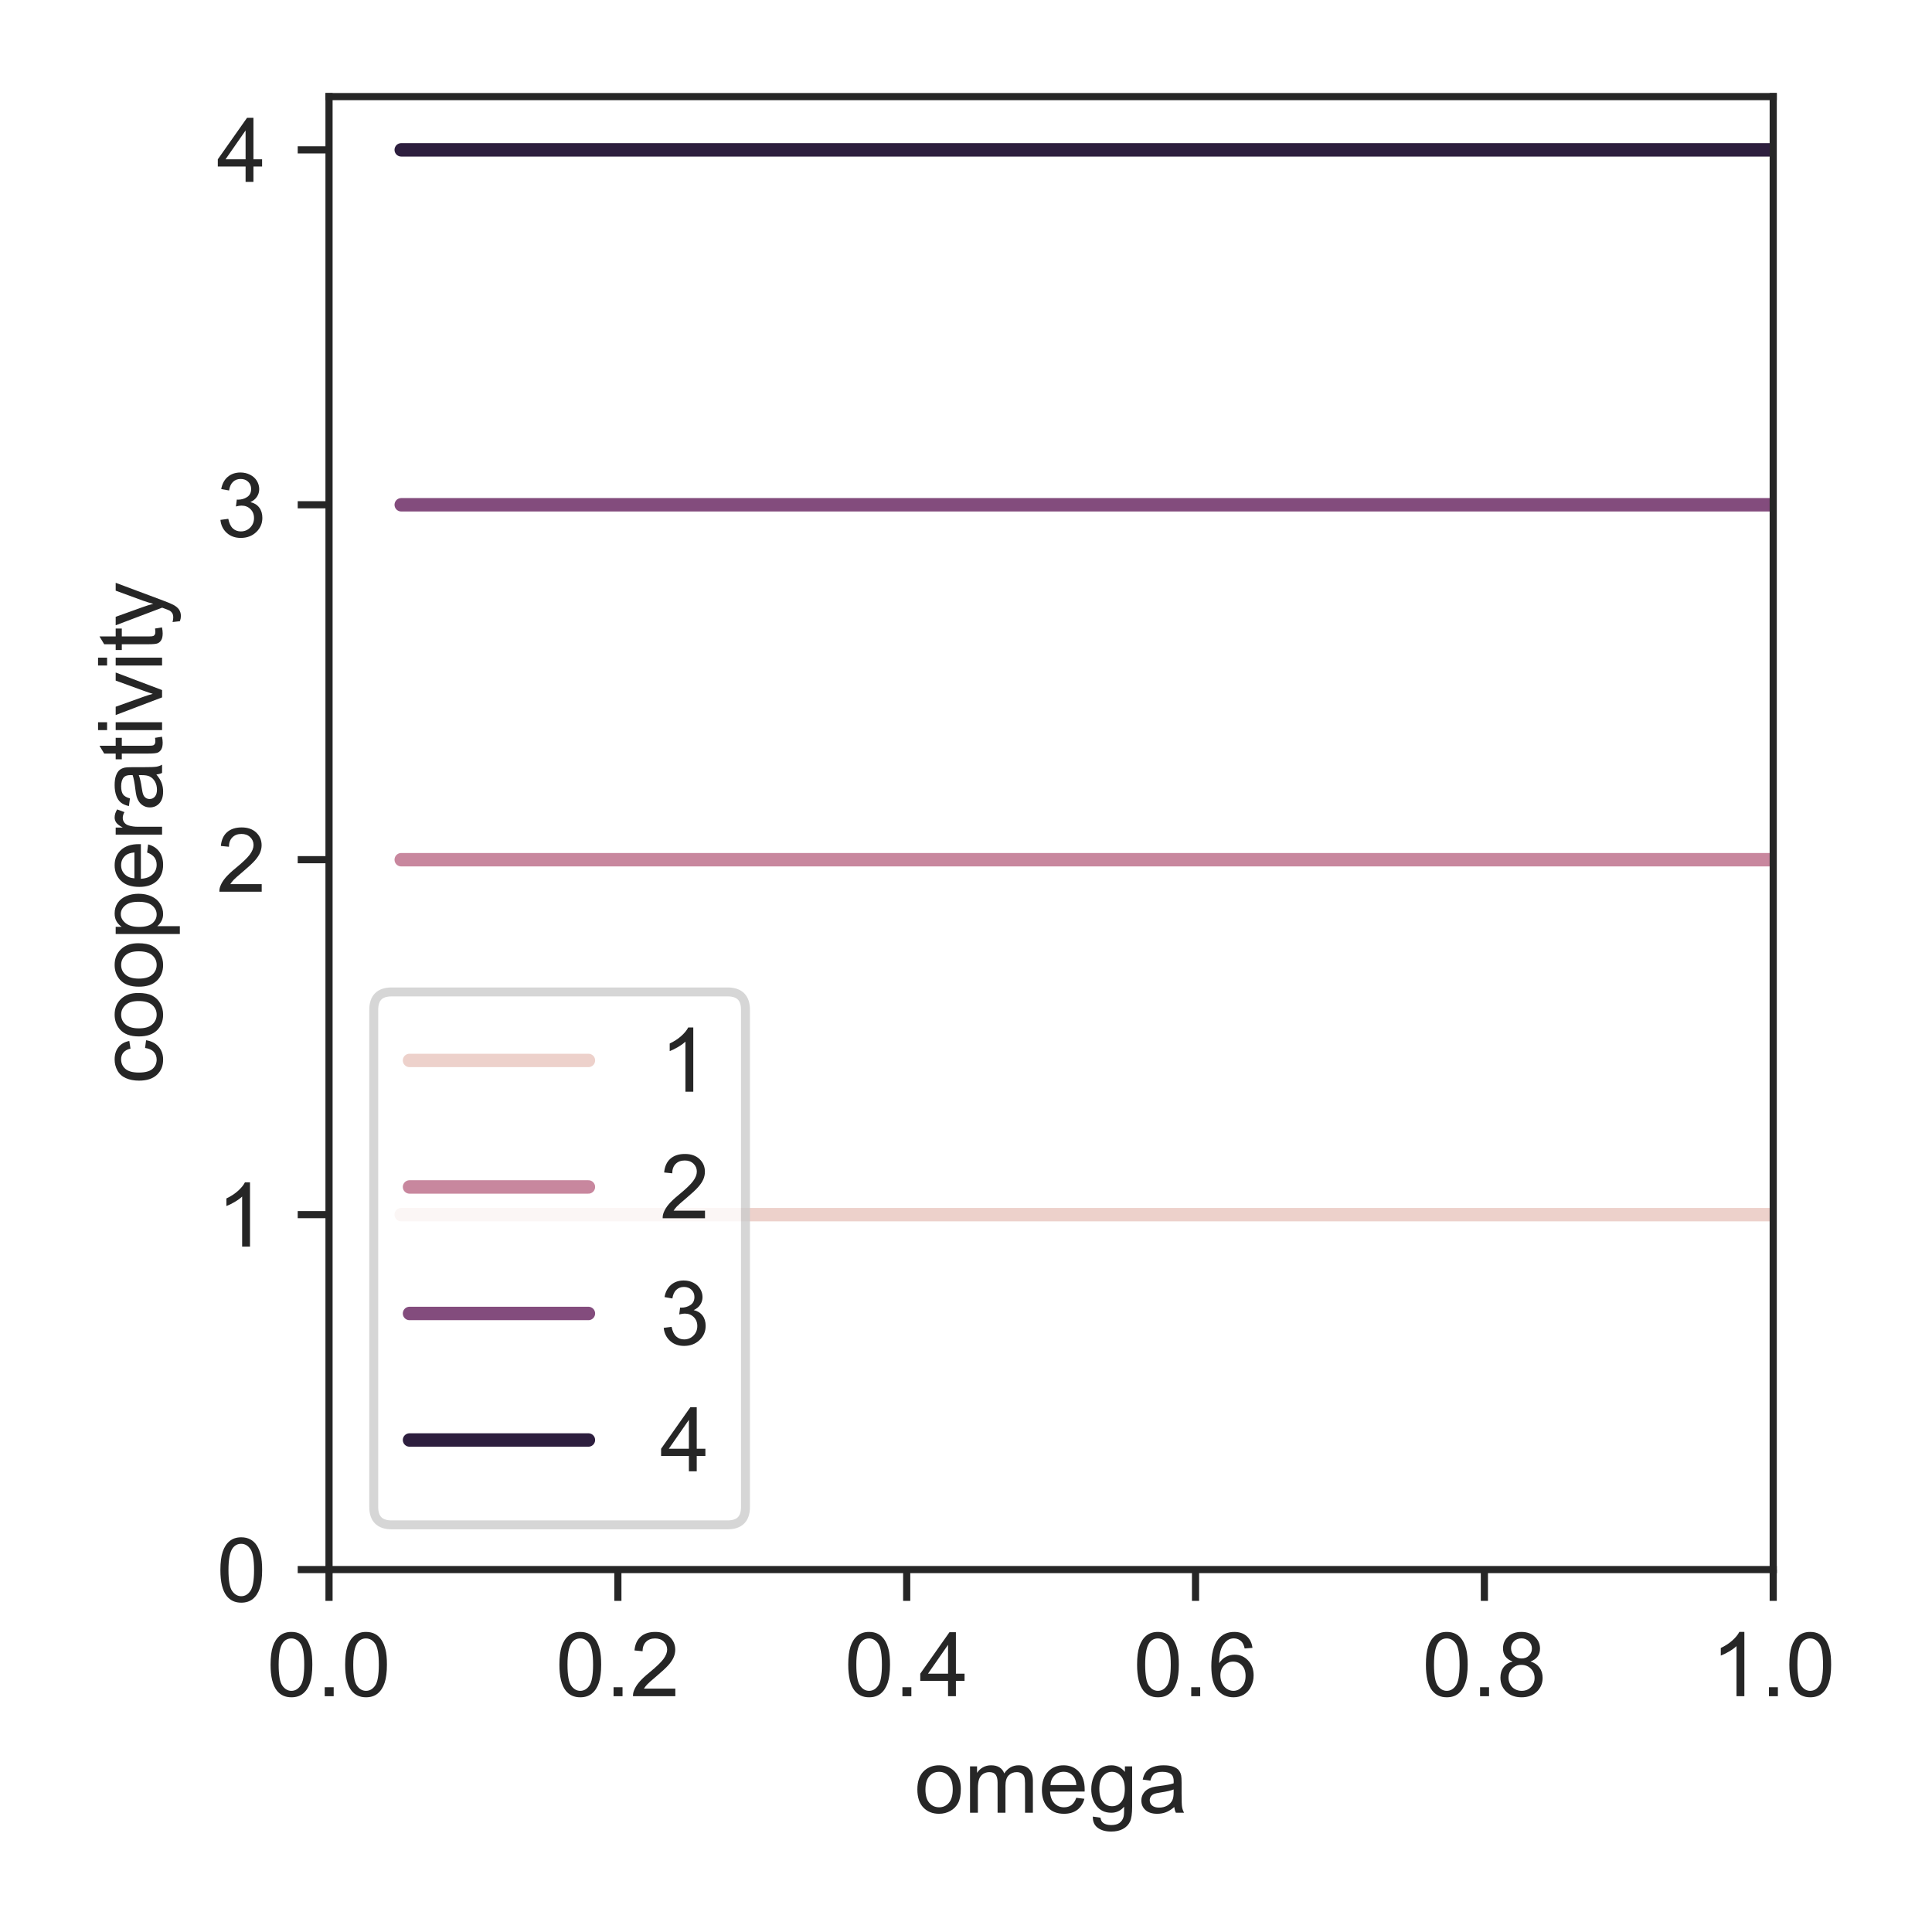
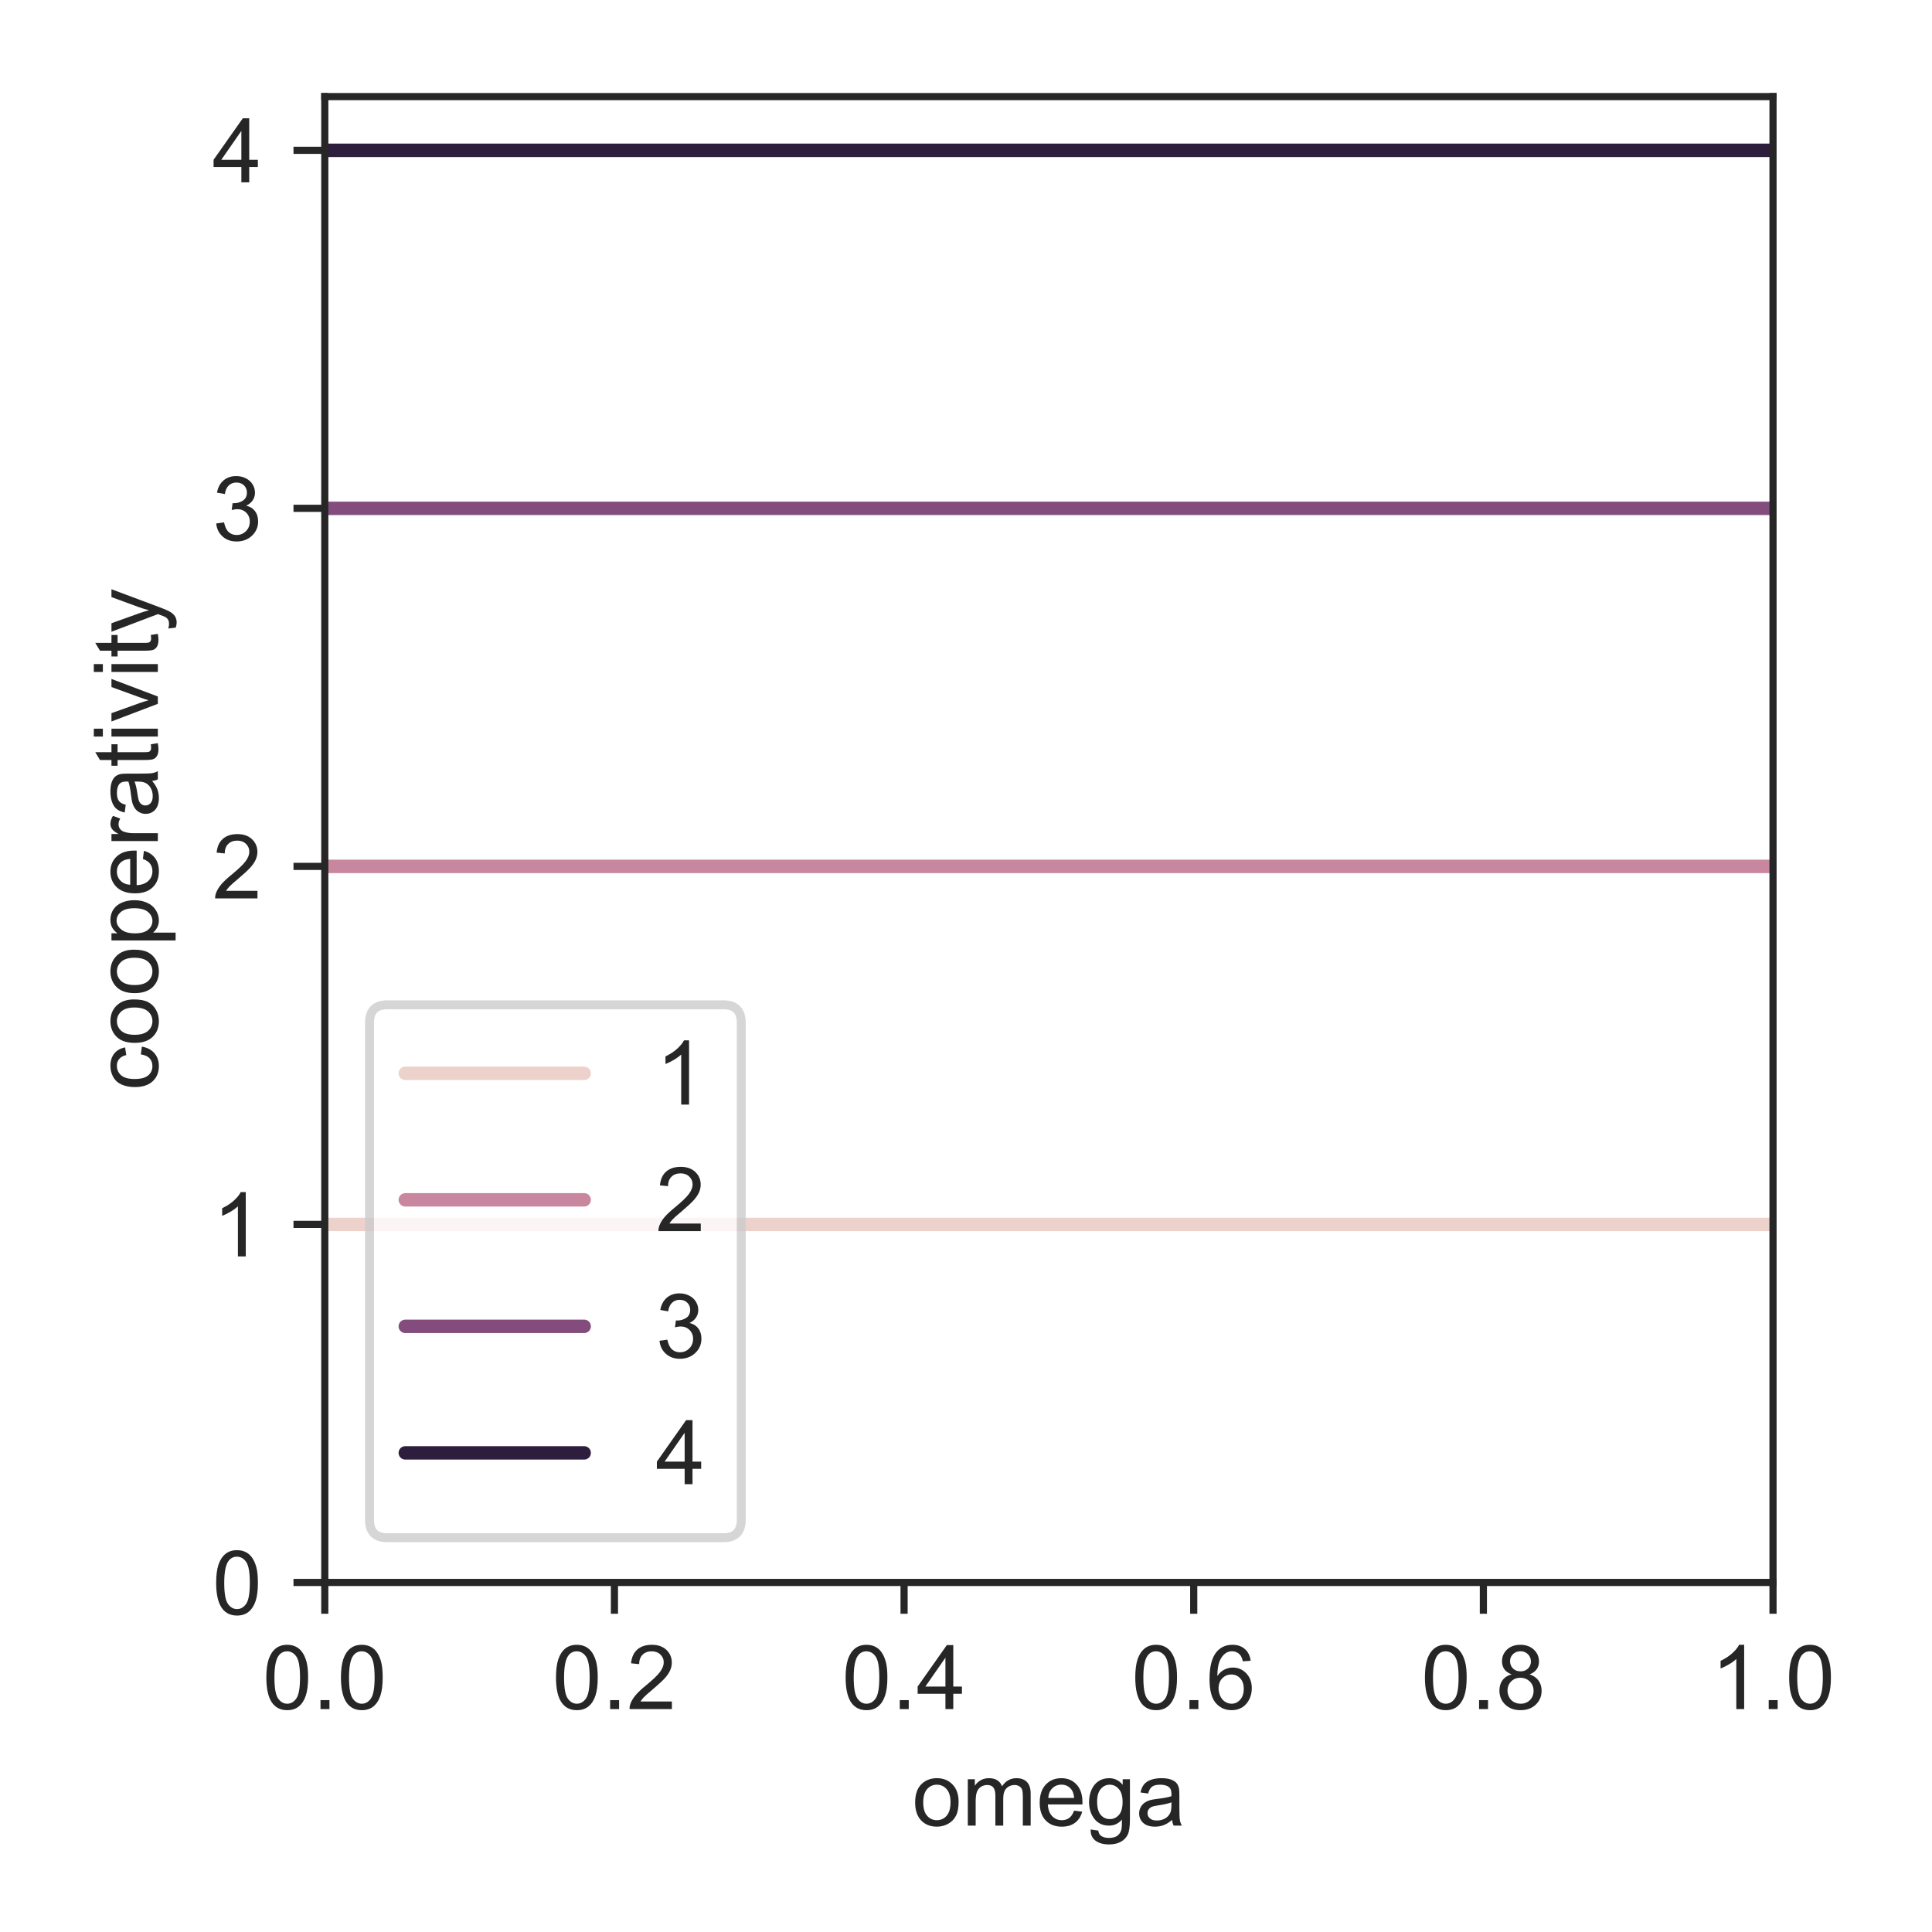
- <svg xmlns="http://www.w3.org/2000/svg" xmlns:xlink="http://www.w3.org/1999/xlink" width="216pt" height="216pt" viewBox="0 0 216 216" version="1.1">
+ <svg xmlns="http://www.w3.org/2000/svg" xmlns:xlink="http://www.w3.org/1999/xlink" height="216pt" version="1.1" viewBox="0 0 216 216" width="216pt">
  <defs>
-     <style type="text/css">*{stroke-linejoin: round; stroke-linecap: butt}</style>
+     <style type="text/css">*{stroke-linecap:butt;stroke-linejoin:round;}</style>
  </defs>
  <g id="figure_1">
    <g id="patch_1">
-       <path d="M 0 216  L 216 216  L 216 0  L 0 0  z " style="fill: #ffffff" />
+       <path d="M 0 216  L 216 216  L 216 0  L 0 0  z " style="fill:#ffffff;" />
    </g>
    <g id="axes_1">
      <g id="patch_2">
-         <path d="M 36.785 175.48  L 198.248 175.48  L 198.248 10.8  L 36.785 10.8  z " style="fill: #ffffff" />
+         <path d="M 36.312 176.92  L 198.225 176.92  L 198.225 10.8  L 36.312 10.8  z " style="fill:#ffffff;" />
      </g>
      <g id="matplotlib.axis_1">
        <g id="xtick_1">
          <g id="line2d_1">
            <defs>
-               <path id="me891e7ca10" d="M 0 0  L 0 3.5  " style="stroke: #262626; stroke-width: 0.8" />
+               <path d="M 0 0  L 0 3.5  " id="m893a3e6241" style="stroke:#262626;stroke-width:0.8;" />
            </defs>
            <g>
-               <use xlink:href="#me891e7ca10" x="36.785" y="175.48" style="fill: #262626; stroke: #262626; stroke-width: 0.8" />
+               <use style="fill:#262626;stroke:#262626;stroke-width:0.8;" x="36.312" xlink:href="#m893a3e6241" y="176.92" />
            </g>
          </g>
          <g id="text_1">
-             <g style="fill: #262626" transform="translate(29.835 189.6378)scale(0.1 -0.1)">
-               <defs>
-                 <path id="ArialMT-30" d="M 266 2259  Q 266 3072 433 3567  Q 600 4063 929 4331  Q 1259 4600 1759 4600  Q 2128 4600 2406 4451  Q 2684 4303 2865 4023  Q 3047 3744 3150 3342  Q 3253 2941 3253 2259  Q 3253 1453 3087 958  Q 2922 463 2592 192  Q 2263 -78 1759 -78  Q 1097 -78 719 397  Q 266 969 266 2259  z M 844 2259  Q 844 1131 1108 757  Q 1372 384 1759 384  Q 2147 384 2411 759  Q 2675 1134 2675 2259  Q 2675 3391 2411 3762  Q 2147 4134 1753 4134  Q 1366 4134 1134 3806  Q 844 3388 844 2259  z " transform="scale(0.015625)" />
-                 <path id="ArialMT-2e" d="M 581 0  L 581 641  L 1222 641  L 1222 0  L 581 0  z " transform="scale(0.015625)" />
-               </defs>
-               <use xlink:href="#ArialMT-30" />
-               <use xlink:href="#ArialMT-2e" x="55.615" />
-               <use xlink:href="#ArialMT-30" x="83.398" />
+             <g style="fill:#262626;" transform="translate(29.3625 191.0778)scale(0.1 -0.1)">
+               <defs>
+                 <path d="M 266 2259  Q 266 3072 433 3567  Q 600 4063 929 4331  Q 1259 4600 1759 4600  Q 2128 4600 2406 4451  Q 2684 4303 2865 4023  Q 3047 3744 3150 3342  Q 3253 2941 3253 2259  Q 3253 1453 3087 958  Q 2922 463 2592 192  Q 2263 -78 1759 -78  Q 1097 -78 719 397  Q 266 969 266 2259  z M 844 2259  Q 844 1131 1108 757  Q 1372 384 1759 384  Q 2147 384 2411 759  Q 2675 1134 2675 2259  Q 2675 3391 2411 3762  Q 2147 4134 1753 4134  Q 1366 4134 1134 3806  Q 844 3388 844 2259  z " id="ArialMT-30" transform="scale(0.015625)" />
+                 <path d="M 581 0  L 581 641  L 1222 641  L 1222 0  L 581 0  z " id="ArialMT-2e" transform="scale(0.015625)" />
+               </defs>
+               <use xlink:href="#ArialMT-30" />
+               <use x="55.615" xlink:href="#ArialMT-2e" />
+               <use x="83.398" xlink:href="#ArialMT-30" />
            </g>
          </g>
        </g>
        <g id="xtick_2">
          <g id="line2d_2">
            <g>
-               <use xlink:href="#me891e7ca10" x="69.078" y="175.48" style="fill: #262626; stroke: #262626; stroke-width: 0.8" />
+               <use style="fill:#262626;stroke:#262626;stroke-width:0.8;" x="68.695" xlink:href="#m893a3e6241" y="176.92" />
            </g>
          </g>
          <g id="text_2">
-             <g style="fill: #262626" transform="translate(62.1275 189.6378)scale(0.1 -0.1)">
-               <defs>
-                 <path id="ArialMT-32" d="M 3222 541  L 3222 0  L 194 0  Q 188 203 259 391  Q 375 700 629 1000  Q 884 1300 1366 1694  Q 2113 2306 2375 2664  Q 2638 3022 2638 3341  Q 2638 3675 2398 3904  Q 2159 4134 1775 4134  Q 1369 4134 1125 3890  Q 881 3647 878 3216  L 300 3275  Q 359 3922 746 4261  Q 1134 4600 1788 4600  Q 2447 4600 2831 4234  Q 3216 3869 3216 3328  Q 3216 3053 3103 2787  Q 2991 2522 2730 2228  Q 2469 1934 1863 1422  Q 1356 997 1212 845  Q 1069 694 975 541  L 3222 541  z " transform="scale(0.015625)" />
-               </defs>
-               <use xlink:href="#ArialMT-30" />
-               <use xlink:href="#ArialMT-2e" x="55.615" />
-               <use xlink:href="#ArialMT-32" x="83.398" />
+             <g style="fill:#262626;" transform="translate(61.745 191.0778)scale(0.1 -0.1)">
+               <defs>
+                 <path d="M 3222 541  L 3222 0  L 194 0  Q 188 203 259 391  Q 375 700 629 1000  Q 884 1300 1366 1694  Q 2113 2306 2375 2664  Q 2638 3022 2638 3341  Q 2638 3675 2398 3904  Q 2159 4134 1775 4134  Q 1369 4134 1125 3890  Q 881 3647 878 3216  L 300 3275  Q 359 3922 746 4261  Q 1134 4600 1788 4600  Q 2447 4600 2831 4234  Q 3216 3869 3216 3328  Q 3216 3053 3103 2787  Q 2991 2522 2730 2228  Q 2469 1934 1863 1422  Q 1356 997 1212 845  Q 1069 694 975 541  L 3222 541  z " id="ArialMT-32" transform="scale(0.015625)" />
+               </defs>
+               <use xlink:href="#ArialMT-30" />
+               <use x="55.615" xlink:href="#ArialMT-2e" />
+               <use x="83.398" xlink:href="#ArialMT-32" />
            </g>
          </g>
        </g>
        <g id="xtick_3">
          <g id="line2d_3">
            <g>
-               <use xlink:href="#me891e7ca10" x="101.37" y="175.48" style="fill: #262626; stroke: #262626; stroke-width: 0.8" />
+               <use style="fill:#262626;stroke:#262626;stroke-width:0.8;" x="101.078" xlink:href="#m893a3e6241" y="176.92" />
            </g>
          </g>
          <g id="text_3">
-             <g style="fill: #262626" transform="translate(94.42 189.6378)scale(0.1 -0.1)">
-               <defs>
-                 <path id="ArialMT-34" d="M 2069 0  L 2069 1097  L 81 1097  L 81 1613  L 2172 4581  L 2631 4581  L 2631 1613  L 3250 1613  L 3250 1097  L 2631 1097  L 2631 0  L 2069 0  z M 2069 1613  L 2069 3678  L 634 1613  L 2069 1613  z " transform="scale(0.015625)" />
-               </defs>
-               <use xlink:href="#ArialMT-30" />
-               <use xlink:href="#ArialMT-2e" x="55.615" />
-               <use xlink:href="#ArialMT-34" x="83.398" />
+             <g style="fill:#262626;" transform="translate(94.1275 191.0778)scale(0.1 -0.1)">
+               <defs>
+                 <path d="M 2069 0  L 2069 1097  L 81 1097  L 81 1613  L 2172 4581  L 2631 4581  L 2631 1613  L 3250 1613  L 3250 1097  L 2631 1097  L 2631 0  L 2069 0  z M 2069 1613  L 2069 3678  L 634 1613  L 2069 1613  z " id="ArialMT-34" transform="scale(0.015625)" />
+               </defs>
+               <use xlink:href="#ArialMT-30" />
+               <use x="55.615" xlink:href="#ArialMT-2e" />
+               <use x="83.398" xlink:href="#ArialMT-34" />
            </g>
          </g>
        </g>
        <g id="xtick_4">
          <g id="line2d_4">
            <g>
-               <use xlink:href="#me891e7ca10" x="133.662" y="175.48" style="fill: #262626; stroke: #262626; stroke-width: 0.8" />
+               <use style="fill:#262626;stroke:#262626;stroke-width:0.8;" x="133.46" xlink:href="#m893a3e6241" y="176.92" />
            </g>
          </g>
          <g id="text_4">
-             <g style="fill: #262626" transform="translate(126.7125 189.6378)scale(0.1 -0.1)">
-               <defs>
-                 <path id="ArialMT-36" d="M 3184 3459  L 2625 3416  Q 2550 3747 2413 3897  Q 2184 4138 1850 4138  Q 1581 4138 1378 3988  Q 1113 3794 959 3422  Q 806 3050 800 2363  Q 1003 2672 1297 2822  Q 1591 2972 1913 2972  Q 2475 2972 2870 2558  Q 3266 2144 3266 1488  Q 3266 1056 3080 686  Q 2894 316 2569 119  Q 2244 -78 1831 -78  Q 1128 -78 684 439  Q 241 956 241 2144  Q 241 3472 731 4075  Q 1159 4600 1884 4600  Q 2425 4600 2770 4297  Q 3116 3994 3184 3459  z M 888 1484  Q 888 1194 1011 928  Q 1134 663 1356 523  Q 1578 384 1822 384  Q 2178 384 2434 671  Q 2691 959 2691 1453  Q 2691 1928 2437 2201  Q 2184 2475 1800 2475  Q 1419 2475 1153 2201  Q 888 1928 888 1484  z " transform="scale(0.015625)" />
-               </defs>
-               <use xlink:href="#ArialMT-30" />
-               <use xlink:href="#ArialMT-2e" x="55.615" />
-               <use xlink:href="#ArialMT-36" x="83.398" />
+             <g style="fill:#262626;" transform="translate(126.51 191.0778)scale(0.1 -0.1)">
+               <defs>
+                 <path d="M 3184 3459  L 2625 3416  Q 2550 3747 2413 3897  Q 2184 4138 1850 4138  Q 1581 4138 1378 3988  Q 1113 3794 959 3422  Q 806 3050 800 2363  Q 1003 2672 1297 2822  Q 1591 2972 1913 2972  Q 2475 2972 2870 2558  Q 3266 2144 3266 1488  Q 3266 1056 3080 686  Q 2894 316 2569 119  Q 2244 -78 1831 -78  Q 1128 -78 684 439  Q 241 956 241 2144  Q 241 3472 731 4075  Q 1159 4600 1884 4600  Q 2425 4600 2770 4297  Q 3116 3994 3184 3459  z M 888 1484  Q 888 1194 1011 928  Q 1134 663 1356 523  Q 1578 384 1822 384  Q 2178 384 2434 671  Q 2691 959 2691 1453  Q 2691 1928 2437 2201  Q 2184 2475 1800 2475  Q 1419 2475 1153 2201  Q 888 1928 888 1484  z " id="ArialMT-36" transform="scale(0.015625)" />
+               </defs>
+               <use xlink:href="#ArialMT-30" />
+               <use x="55.615" xlink:href="#ArialMT-2e" />
+               <use x="83.398" xlink:href="#ArialMT-36" />
            </g>
          </g>
        </g>
        <g id="xtick_5">
          <g id="line2d_5">
            <g>
-               <use xlink:href="#me891e7ca10" x="165.955" y="175.48" style="fill: #262626; stroke: #262626; stroke-width: 0.8" />
+               <use style="fill:#262626;stroke:#262626;stroke-width:0.8;" x="165.843" xlink:href="#m893a3e6241" y="176.92" />
            </g>
          </g>
          <g id="text_5">
-             <g style="fill: #262626" transform="translate(159.005 189.6378)scale(0.1 -0.1)">
-               <defs>
-                 <path id="ArialMT-38" d="M 1131 2484  Q 781 2613 612 2850  Q 444 3088 444 3419  Q 444 3919 803 4259  Q 1163 4600 1759 4600  Q 2359 4600 2725 4251  Q 3091 3903 3091 3403  Q 3091 3084 2923 2848  Q 2756 2613 2416 2484  Q 2838 2347 3058 2040  Q 3278 1734 3278 1309  Q 3278 722 2862 322  Q 2447 -78 1769 -78  Q 1091 -78 675 323  Q 259 725 259 1325  Q 259 1772 486 2073  Q 713 2375 1131 2484  z M 1019 3438  Q 1019 3113 1228 2906  Q 1438 2700 1772 2700  Q 2097 2700 2305 2904  Q 2513 3109 2513 3406  Q 2513 3716 2298 3927  Q 2084 4138 1766 4138  Q 1444 4138 1231 3931  Q 1019 3725 1019 3438  z M 838 1322  Q 838 1081 952 856  Q 1066 631 1291 507  Q 1516 384 1775 384  Q 2178 384 2440 643  Q 2703 903 2703 1303  Q 2703 1709 2433 1975  Q 2163 2241 1756 2241  Q 1359 2241 1098 1978  Q 838 1716 838 1322  z " transform="scale(0.015625)" />
-               </defs>
-               <use xlink:href="#ArialMT-30" />
-               <use xlink:href="#ArialMT-2e" x="55.615" />
-               <use xlink:href="#ArialMT-38" x="83.398" />
+             <g style="fill:#262626;" transform="translate(158.8925 191.0778)scale(0.1 -0.1)">
+               <defs>
+                 <path d="M 1131 2484  Q 781 2613 612 2850  Q 444 3088 444 3419  Q 444 3919 803 4259  Q 1163 4600 1759 4600  Q 2359 4600 2725 4251  Q 3091 3903 3091 3403  Q 3091 3084 2923 2848  Q 2756 2613 2416 2484  Q 2838 2347 3058 2040  Q 3278 1734 3278 1309  Q 3278 722 2862 322  Q 2447 -78 1769 -78  Q 1091 -78 675 323  Q 259 725 259 1325  Q 259 1772 486 2073  Q 713 2375 1131 2484  z M 1019 3438  Q 1019 3113 1228 2906  Q 1438 2700 1772 2700  Q 2097 2700 2305 2904  Q 2513 3109 2513 3406  Q 2513 3716 2298 3927  Q 2084 4138 1766 4138  Q 1444 4138 1231 3931  Q 1019 3725 1019 3438  z M 838 1322  Q 838 1081 952 856  Q 1066 631 1291 507  Q 1516 384 1775 384  Q 2178 384 2440 643  Q 2703 903 2703 1303  Q 2703 1709 2433 1975  Q 2163 2241 1756 2241  Q 1359 2241 1098 1978  Q 838 1716 838 1322  z " id="ArialMT-38" transform="scale(0.015625)" />
+               </defs>
+               <use xlink:href="#ArialMT-30" />
+               <use x="55.615" xlink:href="#ArialMT-2e" />
+               <use x="83.398" xlink:href="#ArialMT-38" />
            </g>
          </g>
        </g>
        <g id="xtick_6">
          <g id="line2d_6">
            <g>
-               <use xlink:href="#me891e7ca10" x="198.248" y="175.48" style="fill: #262626; stroke: #262626; stroke-width: 0.8" />
+               <use style="fill:#262626;stroke:#262626;stroke-width:0.8;" x="198.225" xlink:href="#m893a3e6241" y="176.92" />
            </g>
          </g>
          <g id="text_6">
-             <g style="fill: #262626" transform="translate(191.2975 189.6378)scale(0.1 -0.1)">
-               <defs>
-                 <path id="ArialMT-31" d="M 2384 0  L 1822 0  L 1822 3584  Q 1619 3391 1289 3197  Q 959 3003 697 2906  L 697 3450  Q 1169 3672 1522 3987  Q 1875 4303 2022 4600  L 2384 4600  L 2384 0  z " transform="scale(0.015625)" />
+             <g style="fill:#262626;" transform="translate(191.275 191.0778)scale(0.1 -0.1)">
+               <defs>
+                 <path d="M 2384 0  L 1822 0  L 1822 3584  Q 1619 3391 1289 3197  Q 959 3003 697 2906  L 697 3450  Q 1169 3672 1522 3987  Q 1875 4303 2022 4600  L 2384 4600  L 2384 0  z " id="ArialMT-31" transform="scale(0.015625)" />
              </defs>
              <use xlink:href="#ArialMT-31" />
-               <use xlink:href="#ArialMT-2e" x="55.615" />
-               <use xlink:href="#ArialMT-30" x="83.398" />
+               <use x="55.615" xlink:href="#ArialMT-2e" />
+               <use x="83.398" xlink:href="#ArialMT-30" />
            </g>
          </g>
        </g>
        <g id="text_7">
-           <g style="fill: #262626" transform="translate(102.2295 202.6659)scale(0.1 -0.1)">
+           <g style="fill:#262626;" transform="translate(101.982 204.1059)scale(0.1 -0.1)">
            <defs>
-               <path id="ArialMT-6f" d="M 213 1659  Q 213 2581 725 3025  Q 1153 3394 1769 3394  Q 2453 3394 2887 2945  Q 3322 2497 3322 1706  Q 3322 1066 3130 698  Q 2938 331 2570 128  Q 2203 -75 1769 -75  Q 1072 -75 642 372  Q 213 819 213 1659  z M 791 1659  Q 791 1022 1069 705  Q 1347 388 1769 388  Q 2188 388 2466 706  Q 2744 1025 2744 1678  Q 2744 2294 2464 2611  Q 2184 2928 1769 2928  Q 1347 2928 1069 2612  Q 791 2297 791 1659  z " transform="scale(0.015625)" />
-               <path id="ArialMT-6d" d="M 422 0  L 422 3319  L 925 3319  L 925 2853  Q 1081 3097 1340 3245  Q 1600 3394 1931 3394  Q 2300 3394 2536 3241  Q 2772 3088 2869 2813  Q 3263 3394 3894 3394  Q 4388 3394 4653 3120  Q 4919 2847 4919 2278  L 4919 0  L 4359 0  L 4359 2091  Q 4359 2428 4304 2576  Q 4250 2725 4106 2815  Q 3963 2906 3769 2906  Q 3419 2906 3187 2673  Q 2956 2441 2956 1928  L 2956 0  L 2394 0  L 2394 2156  Q 2394 2531 2256 2718  Q 2119 2906 1806 2906  Q 1569 2906 1367 2781  Q 1166 2656 1075 2415  Q 984 2175 984 1722  L 984 0  L 422 0  z " transform="scale(0.015625)" />
-               <path id="ArialMT-65" d="M 2694 1069  L 3275 997  Q 3138 488 2766 206  Q 2394 -75 1816 -75  Q 1088 -75 661 373  Q 234 822 234 1631  Q 234 2469 665 2931  Q 1097 3394 1784 3394  Q 2450 3394 2872 2941  Q 3294 2488 3294 1666  Q 3294 1616 3291 1516  L 816 1516  Q 847 969 1125 678  Q 1403 388 1819 388  Q 2128 388 2347 550  Q 2566 713 2694 1069  z M 847 1978  L 2700 1978  Q 2663 2397 2488 2606  Q 2219 2931 1791 2931  Q 1403 2931 1139 2672  Q 875 2413 847 1978  z " transform="scale(0.015625)" />
-               <path id="ArialMT-67" d="M 319 -275  L 866 -356  Q 900 -609 1056 -725  Q 1266 -881 1628 -881  Q 2019 -881 2231 -725  Q 2444 -569 2519 -288  Q 2563 -116 2559 434  Q 2191 0 1641 0  Q 956 0 581 494  Q 206 988 206 1678  Q 206 2153 378 2554  Q 550 2956 876 3175  Q 1203 3394 1644 3394  Q 2231 3394 2613 2919  L 2613 3319  L 3131 3319  L 3131 450  Q 3131 -325 2973 -648  Q 2816 -972 2473 -1159  Q 2131 -1347 1631 -1347  Q 1038 -1347 672 -1080  Q 306 -813 319 -275  z M 784 1719  Q 784 1066 1043 766  Q 1303 466 1694 466  Q 2081 466 2343 764  Q 2606 1063 2606 1700  Q 2606 2309 2336 2618  Q 2066 2928 1684 2928  Q 1309 2928 1046 2623  Q 784 2319 784 1719  z " transform="scale(0.015625)" />
-               <path id="ArialMT-61" d="M 2588 409  Q 2275 144 1986 34  Q 1697 -75 1366 -75  Q 819 -75 525 192  Q 231 459 231 875  Q 231 1119 342 1320  Q 453 1522 633 1644  Q 813 1766 1038 1828  Q 1203 1872 1538 1913  Q 2219 1994 2541 2106  Q 2544 2222 2544 2253  Q 2544 2597 2384 2738  Q 2169 2928 1744 2928  Q 1347 2928 1158 2789  Q 969 2650 878 2297  L 328 2372  Q 403 2725 575 2942  Q 747 3159 1072 3276  Q 1397 3394 1825 3394  Q 2250 3394 2515 3294  Q 2781 3194 2906 3042  Q 3031 2891 3081 2659  Q 3109 2516 3109 2141  L 3109 1391  Q 3109 606 3145 398  Q 3181 191 3288 0  L 2700 0  Q 2613 175 2588 409  z M 2541 1666  Q 2234 1541 1622 1453  Q 1275 1403 1131 1340  Q 988 1278 909 1158  Q 831 1038 831 891  Q 831 666 1001 516  Q 1172 366 1500 366  Q 1825 366 2078 508  Q 2331 650 2450 897  Q 2541 1088 2541 1459  L 2541 1666  z " transform="scale(0.015625)" />
+               <path d="M 213 1659  Q 213 2581 725 3025  Q 1153 3394 1769 3394  Q 2453 3394 2887 2945  Q 3322 2497 3322 1706  Q 3322 1066 3130 698  Q 2938 331 2570 128  Q 2203 -75 1769 -75  Q 1072 -75 642 372  Q 213 819 213 1659  z M 791 1659  Q 791 1022 1069 705  Q 1347 388 1769 388  Q 2188 388 2466 706  Q 2744 1025 2744 1678  Q 2744 2294 2464 2611  Q 2184 2928 1769 2928  Q 1347 2928 1069 2612  Q 791 2297 791 1659  z " id="ArialMT-6f" transform="scale(0.015625)" />
+               <path d="M 422 0  L 422 3319  L 925 3319  L 925 2853  Q 1081 3097 1340 3245  Q 1600 3394 1931 3394  Q 2300 3394 2536 3241  Q 2772 3088 2869 2813  Q 3263 3394 3894 3394  Q 4388 3394 4653 3120  Q 4919 2847 4919 2278  L 4919 0  L 4359 0  L 4359 2091  Q 4359 2428 4304 2576  Q 4250 2725 4106 2815  Q 3963 2906 3769 2906  Q 3419 2906 3187 2673  Q 2956 2441 2956 1928  L 2956 0  L 2394 0  L 2394 2156  Q 2394 2531 2256 2718  Q 2119 2906 1806 2906  Q 1569 2906 1367 2781  Q 1166 2656 1075 2415  Q 984 2175 984 1722  L 984 0  L 422 0  z " id="ArialMT-6d" transform="scale(0.015625)" />
+               <path d="M 2694 1069  L 3275 997  Q 3138 488 2766 206  Q 2394 -75 1816 -75  Q 1088 -75 661 373  Q 234 822 234 1631  Q 234 2469 665 2931  Q 1097 3394 1784 3394  Q 2450 3394 2872 2941  Q 3294 2488 3294 1666  Q 3294 1616 3291 1516  L 816 1516  Q 847 969 1125 678  Q 1403 388 1819 388  Q 2128 388 2347 550  Q 2566 713 2694 1069  z M 847 1978  L 2700 1978  Q 2663 2397 2488 2606  Q 2219 2931 1791 2931  Q 1403 2931 1139 2672  Q 875 2413 847 1978  z " id="ArialMT-65" transform="scale(0.015625)" />
+               <path d="M 319 -275  L 866 -356  Q 900 -609 1056 -725  Q 1266 -881 1628 -881  Q 2019 -881 2231 -725  Q 2444 -569 2519 -288  Q 2563 -116 2559 434  Q 2191 0 1641 0  Q 956 0 581 494  Q 206 988 206 1678  Q 206 2153 378 2554  Q 550 2956 876 3175  Q 1203 3394 1644 3394  Q 2231 3394 2613 2919  L 2613 3319  L 3131 3319  L 3131 450  Q 3131 -325 2973 -648  Q 2816 -972 2473 -1159  Q 2131 -1347 1631 -1347  Q 1038 -1347 672 -1080  Q 306 -813 319 -275  z M 784 1719  Q 784 1066 1043 766  Q 1303 466 1694 466  Q 2081 466 2343 764  Q 2606 1063 2606 1700  Q 2606 2309 2336 2618  Q 2066 2928 1684 2928  Q 1309 2928 1046 2623  Q 784 2319 784 1719  z " id="ArialMT-67" transform="scale(0.015625)" />
+               <path d="M 2588 409  Q 2275 144 1986 34  Q 1697 -75 1366 -75  Q 819 -75 525 192  Q 231 459 231 875  Q 231 1119 342 1320  Q 453 1522 633 1644  Q 813 1766 1038 1828  Q 1203 1872 1538 1913  Q 2219 1994 2541 2106  Q 2544 2222 2544 2253  Q 2544 2597 2384 2738  Q 2169 2928 1744 2928  Q 1347 2928 1158 2789  Q 969 2650 878 2297  L 328 2372  Q 403 2725 575 2942  Q 747 3159 1072 3276  Q 1397 3394 1825 3394  Q 2250 3394 2515 3294  Q 2781 3194 2906 3042  Q 3031 2891 3081 2659  Q 3109 2516 3109 2141  L 3109 1391  Q 3109 606 3145 398  Q 3181 191 3288 0  L 2700 0  Q 2613 175 2588 409  z M 2541 1666  Q 2234 1541 1622 1453  Q 1275 1403 1131 1340  Q 988 1278 909 1158  Q 831 1038 831 891  Q 831 666 1001 516  Q 1172 366 1500 366  Q 1825 366 2078 508  Q 2331 650 2450 897  Q 2541 1088 2541 1459  L 2541 1666  z " id="ArialMT-61" transform="scale(0.015625)" />
            </defs>
            <use xlink:href="#ArialMT-6f" />
-             <use xlink:href="#ArialMT-6d" x="55.615" />
-             <use xlink:href="#ArialMT-65" x="138.916" />
-             <use xlink:href="#ArialMT-67" x="194.531" />
-             <use xlink:href="#ArialMT-61" x="250.146" />
+             <use x="55.615" xlink:href="#ArialMT-6d" />
+             <use x="138.916" xlink:href="#ArialMT-65" />
+             <use x="194.531" xlink:href="#ArialMT-67" />
+             <use x="250.146" xlink:href="#ArialMT-61" />
          </g>
        </g>
      </g>
      <g id="matplotlib.axis_2">
        <g id="ytick_1">
          <g id="line2d_7">
            <defs>
-               <path id="m1cf6ae7153" d="M 0 0  L -3.5 0  " style="stroke: #262626; stroke-width: 0.8" />
+               <path d="M 0 0  L -3.5 0  " id="m432ff27239" style="stroke:#262626;stroke-width:0.8;" />
            </defs>
            <g>
-               <use xlink:href="#m1cf6ae7153" x="36.785" y="175.48" style="fill: #262626; stroke: #262626; stroke-width: 0.8" />
+               <use style="fill:#262626;stroke:#262626;stroke-width:0.8;" x="36.312" xlink:href="#m432ff27239" y="176.92" />
            </g>
          </g>
          <g id="text_8">
-             <g style="fill: #262626" transform="translate(24.22406 179.0589)scale(0.1 -0.1)">
+             <g style="fill:#262626;" transform="translate(23.75156 180.4989)scale(0.1 -0.1)">
              <use xlink:href="#ArialMT-30" />
            </g>
          </g>
        </g>
        <g id="ytick_2">
          <g id="line2d_8">
            <g>
-               <use xlink:href="#m1cf6ae7153" x="36.785" y="135.798" style="fill: #262626; stroke: #262626; stroke-width: 0.8" />
+               <use style="fill:#262626;stroke:#262626;stroke-width:0.8;" x="36.312" xlink:href="#m432ff27239" y="136.891" />
            </g>
          </g>
          <g id="text_9">
-             <g style="fill: #262626" transform="translate(24.22406 139.377)scale(0.1 -0.1)">
+             <g style="fill:#262626;" transform="translate(23.75156 140.47)scale(0.1 -0.1)">
              <use xlink:href="#ArialMT-31" />
            </g>
          </g>
        </g>
        <g id="ytick_3">
          <g id="line2d_9">
            <g>
-               <use xlink:href="#m1cf6ae7153" x="36.785" y="96.116" style="fill: #262626; stroke: #262626; stroke-width: 0.8" />
+               <use style="fill:#262626;stroke:#262626;stroke-width:0.8;" x="36.312" xlink:href="#m432ff27239" y="96.862" />
            </g>
          </g>
          <g id="text_10">
-             <g style="fill: #262626" transform="translate(24.22406 99.69505)scale(0.1 -0.1)">
+             <g style="fill:#262626;" transform="translate(23.75156 100.4411)scale(0.1 -0.1)">
              <use xlink:href="#ArialMT-32" />
            </g>
          </g>
        </g>
        <g id="ytick_4">
          <g id="line2d_10">
            <g>
-               <use xlink:href="#m1cf6ae7153" x="36.785" y="56.434" style="fill: #262626; stroke: #262626; stroke-width: 0.8" />
+               <use style="fill:#262626;stroke:#262626;stroke-width:0.8;" x="36.312" xlink:href="#m432ff27239" y="56.833" />
            </g>
          </g>
          <g id="text_11">
-             <g style="fill: #262626" transform="translate(24.22406 60.01312)scale(0.1 -0.1)">
-               <defs>
-                 <path id="ArialMT-33" d="M 269 1209  L 831 1284  Q 928 806 1161 595  Q 1394 384 1728 384  Q 2125 384 2398 659  Q 2672 934 2672 1341  Q 2672 1728 2419 1979  Q 2166 2231 1775 2231  Q 1616 2231 1378 2169  L 1441 2663  Q 1497 2656 1531 2656  Q 1891 2656 2178 2843  Q 2466 3031 2466 3422  Q 2466 3731 2256 3934  Q 2047 4138 1716 4138  Q 1388 4138 1169 3931  Q 950 3725 888 3313  L 325 3413  Q 428 3978 793 4289  Q 1159 4600 1703 4600  Q 2078 4600 2393 4439  Q 2709 4278 2876 4000  Q 3044 3722 3044 3409  Q 3044 3113 2884 2869  Q 2725 2625 2413 2481  Q 2819 2388 3044 2092  Q 3269 1797 3269 1353  Q 3269 753 2831 336  Q 2394 -81 1725 -81  Q 1122 -81 723 278  Q 325 638 269 1209  z " transform="scale(0.015625)" />
+             <g style="fill:#262626;" transform="translate(23.75156 60.41216)scale(0.1 -0.1)">
+               <defs>
+                 <path d="M 269 1209  L 831 1284  Q 928 806 1161 595  Q 1394 384 1728 384  Q 2125 384 2398 659  Q 2672 934 2672 1341  Q 2672 1728 2419 1979  Q 2166 2231 1775 2231  Q 1616 2231 1378 2169  L 1441 2663  Q 1497 2656 1531 2656  Q 1891 2656 2178 2843  Q 2466 3031 2466 3422  Q 2466 3731 2256 3934  Q 2047 4138 1716 4138  Q 1388 4138 1169 3931  Q 950 3725 888 3313  L 325 3413  Q 428 3978 793 4289  Q 1159 4600 1703 4600  Q 2078 4600 2393 4439  Q 2709 4278 2876 4000  Q 3044 3722 3044 3409  Q 3044 3113 2884 2869  Q 2725 2625 2413 2481  Q 2819 2388 3044 2092  Q 3269 1797 3269 1353  Q 3269 753 2831 336  Q 2394 -81 1725 -81  Q 1122 -81 723 278  Q 325 638 269 1209  z " id="ArialMT-33" transform="scale(0.015625)" />
              </defs>
              <use xlink:href="#ArialMT-33" />
            </g>
          </g>
        </g>
        <g id="ytick_5">
          <g id="line2d_11">
            <g>
-               <use xlink:href="#m1cf6ae7153" x="36.785" y="16.752" style="fill: #262626; stroke: #262626; stroke-width: 0.8" />
+               <use style="fill:#262626;stroke:#262626;stroke-width:0.8;" x="36.312" xlink:href="#m432ff27239" y="16.804" />
            </g>
          </g>
          <g id="text_12">
-             <g style="fill: #262626" transform="translate(24.22406 20.3312)scale(0.1 -0.1)">
+             <g style="fill:#262626;" transform="translate(23.75156 20.38324)scale(0.1 -0.1)">
              <use xlink:href="#ArialMT-34" />
            </g>
          </g>
        </g>
        <g id="text_13">
-           <g style="fill: #262626" transform="translate(18.11938 121.2072)rotate(-90)scale(0.1 -0.1)">
+           <g style="fill:#262626;" transform="translate(17.64688 121.9272)rotate(-90)scale(0.1 -0.1)">
            <defs>
-               <path id="ArialMT-63" d="M 2588 1216  L 3141 1144  Q 3050 572 2676 248  Q 2303 -75 1759 -75  Q 1078 -75 664 370  Q 250 816 250 1647  Q 250 2184 428 2587  Q 606 2991 970 3192  Q 1334 3394 1763 3394  Q 2303 3394 2647 3120  Q 2991 2847 3088 2344  L 2541 2259  Q 2463 2594 2264 2762  Q 2066 2931 1784 2931  Q 1359 2931 1093 2626  Q 828 2322 828 1663  Q 828 994 1084 691  Q 1341 388 1753 388  Q 2084 388 2306 591  Q 2528 794 2588 1216  z " transform="scale(0.015625)" />
-               <path id="ArialMT-70" d="M 422 -1272  L 422 3319  L 934 3319  L 934 2888  Q 1116 3141 1344 3267  Q 1572 3394 1897 3394  Q 2322 3394 2647 3175  Q 2972 2956 3137 2557  Q 3303 2159 3303 1684  Q 3303 1175 3120 767  Q 2938 359 2589 142  Q 2241 -75 1856 -75  Q 1575 -75 1351 44  Q 1128 163 984 344  L 984 -1272  L 422 -1272  z M 931 1641  Q 931 1000 1190 694  Q 1450 388 1819 388  Q 2194 388 2461 705  Q 2728 1022 2728 1688  Q 2728 2322 2467 2637  Q 2206 2953 1844 2953  Q 1484 2953 1207 2617  Q 931 2281 931 1641  z " transform="scale(0.015625)" />
-               <path id="ArialMT-72" d="M 416 0  L 416 3319  L 922 3319  L 922 2816  Q 1116 3169 1280 3281  Q 1444 3394 1641 3394  Q 1925 3394 2219 3213  L 2025 2691  Q 1819 2813 1613 2813  Q 1428 2813 1281 2702  Q 1134 2591 1072 2394  Q 978 2094 978 1738  L 978 0  L 416 0  z " transform="scale(0.015625)" />
-               <path id="ArialMT-74" d="M 1650 503  L 1731 6  Q 1494 -44 1306 -44  Q 1000 -44 831 53  Q 663 150 594 308  Q 525 466 525 972  L 525 2881  L 113 2881  L 113 3319  L 525 3319  L 525 4141  L 1084 4478  L 1084 3319  L 1650 3319  L 1650 2881  L 1084 2881  L 1084 941  Q 1084 700 1114 631  Q 1144 563 1211 522  Q 1278 481 1403 481  Q 1497 481 1650 503  z " transform="scale(0.015625)" />
-               <path id="ArialMT-69" d="M 425 3934  L 425 4581  L 988 4581  L 988 3934  L 425 3934  z M 425 0  L 425 3319  L 988 3319  L 988 0  L 425 0  z " transform="scale(0.015625)" />
-               <path id="ArialMT-76" d="M 1344 0  L 81 3319  L 675 3319  L 1388 1331  Q 1503 1009 1600 663  Q 1675 925 1809 1294  L 2547 3319  L 3125 3319  L 1869 0  L 1344 0  z " transform="scale(0.015625)" />
-               <path id="ArialMT-79" d="M 397 -1278  L 334 -750  Q 519 -800 656 -800  Q 844 -800 956 -737  Q 1069 -675 1141 -563  Q 1194 -478 1313 -144  Q 1328 -97 1363 -6  L 103 3319  L 709 3319  L 1400 1397  Q 1534 1031 1641 628  Q 1738 1016 1872 1384  L 2581 3319  L 3144 3319  L 1881 -56  Q 1678 -603 1566 -809  Q 1416 -1088 1222 -1217  Q 1028 -1347 759 -1347  Q 597 -1347 397 -1278  z " transform="scale(0.015625)" />
+               <path d="M 2588 1216  L 3141 1144  Q 3050 572 2676 248  Q 2303 -75 1759 -75  Q 1078 -75 664 370  Q 250 816 250 1647  Q 250 2184 428 2587  Q 606 2991 970 3192  Q 1334 3394 1763 3394  Q 2303 3394 2647 3120  Q 2991 2847 3088 2344  L 2541 2259  Q 2463 2594 2264 2762  Q 2066 2931 1784 2931  Q 1359 2931 1093 2626  Q 828 2322 828 1663  Q 828 994 1084 691  Q 1341 388 1753 388  Q 2084 388 2306 591  Q 2528 794 2588 1216  z " id="ArialMT-63" transform="scale(0.015625)" />
+               <path d="M 422 -1272  L 422 3319  L 934 3319  L 934 2888  Q 1116 3141 1344 3267  Q 1572 3394 1897 3394  Q 2322 3394 2647 3175  Q 2972 2956 3137 2557  Q 3303 2159 3303 1684  Q 3303 1175 3120 767  Q 2938 359 2589 142  Q 2241 -75 1856 -75  Q 1575 -75 1351 44  Q 1128 163 984 344  L 984 -1272  L 422 -1272  z M 931 1641  Q 931 1000 1190 694  Q 1450 388 1819 388  Q 2194 388 2461 705  Q 2728 1022 2728 1688  Q 2728 2322 2467 2637  Q 2206 2953 1844 2953  Q 1484 2953 1207 2617  Q 931 2281 931 1641  z " id="ArialMT-70" transform="scale(0.015625)" />
+               <path d="M 416 0  L 416 3319  L 922 3319  L 922 2816  Q 1116 3169 1280 3281  Q 1444 3394 1641 3394  Q 1925 3394 2219 3213  L 2025 2691  Q 1819 2813 1613 2813  Q 1428 2813 1281 2702  Q 1134 2591 1072 2394  Q 978 2094 978 1738  L 978 0  L 416 0  z " id="ArialMT-72" transform="scale(0.015625)" />
+               <path d="M 1650 503  L 1731 6  Q 1494 -44 1306 -44  Q 1000 -44 831 53  Q 663 150 594 308  Q 525 466 525 972  L 525 2881  L 113 2881  L 113 3319  L 525 3319  L 525 4141  L 1084 4478  L 1084 3319  L 1650 3319  L 1650 2881  L 1084 2881  L 1084 941  Q 1084 700 1114 631  Q 1144 563 1211 522  Q 1278 481 1403 481  Q 1497 481 1650 503  z " id="ArialMT-74" transform="scale(0.015625)" />
+               <path d="M 425 3934  L 425 4581  L 988 4581  L 988 3934  L 425 3934  z M 425 0  L 425 3319  L 988 3319  L 988 0  L 425 0  z " id="ArialMT-69" transform="scale(0.015625)" />
+               <path d="M 1344 0  L 81 3319  L 675 3319  L 1388 1331  Q 1503 1009 1600 663  Q 1675 925 1809 1294  L 2547 3319  L 3125 3319  L 1869 0  L 1344 0  z " id="ArialMT-76" transform="scale(0.015625)" />
+               <path d="M 397 -1278  L 334 -750  Q 519 -800 656 -800  Q 844 -800 956 -737  Q 1069 -675 1141 -563  Q 1194 -478 1313 -144  Q 1328 -97 1363 -6  L 103 3319  L 709 3319  L 1400 1397  Q 1534 1031 1641 628  Q 1738 1016 1872 1384  L 2581 3319  L 3144 3319  L 1881 -56  Q 1678 -603 1566 -809  Q 1416 -1088 1222 -1217  Q 1028 -1347 759 -1347  Q 597 -1347 397 -1278  z " id="ArialMT-79" transform="scale(0.015625)" />
            </defs>
            <use xlink:href="#ArialMT-63" />
-             <use xlink:href="#ArialMT-6f" x="50" />
-             <use xlink:href="#ArialMT-6f" x="105.615" />
-             <use xlink:href="#ArialMT-70" x="161.23" />
-             <use xlink:href="#ArialMT-65" x="216.846" />
-             <use xlink:href="#ArialMT-72" x="272.461" />
-             <use xlink:href="#ArialMT-61" x="305.762" />
-             <use xlink:href="#ArialMT-74" x="361.377" />
-             <use xlink:href="#ArialMT-69" x="389.16" />
-             <use xlink:href="#ArialMT-76" x="411.377" />
-             <use xlink:href="#ArialMT-69" x="461.377" />
-             <use xlink:href="#ArialMT-74" x="483.594" />
-             <use xlink:href="#ArialMT-79" x="511.377" />
+             <use x="50" xlink:href="#ArialMT-6f" />
+             <use x="105.615" xlink:href="#ArialMT-6f" />
+             <use x="161.23" xlink:href="#ArialMT-70" />
+             <use x="216.846" xlink:href="#ArialMT-65" />
+             <use x="272.461" xlink:href="#ArialMT-72" />
+             <use x="305.762" xlink:href="#ArialMT-61" />
+             <use x="361.377" xlink:href="#ArialMT-74" />
+             <use x="389.16" xlink:href="#ArialMT-69" />
+             <use x="411.377" xlink:href="#ArialMT-76" />
+             <use x="461.377" xlink:href="#ArialMT-69" />
+             <use x="483.594" xlink:href="#ArialMT-74" />
+             <use x="511.377" xlink:href="#ArialMT-79" />
          </g>
        </g>
      </g>
      <g id="line2d_12">
-         <path d="M 44.858 135.798  L 52.931 135.798  L 61.004 135.798  L 69.078 135.798  L 77.151 135.798  L 85.224 135.798  L 93.297 135.798  L 101.37 135.798  L 109.443 135.798  L 117.516 135.798  L 125.589 135.798  L 133.662 135.798  L 141.736 135.798  L 149.809 135.798  L 157.882 135.798  L 165.955 135.798  L 174.028 135.798  L 182.101 135.798  L 190.174 135.798  L 198.248 135.798  " clip-path="url(#pe65ff93a72)" style="fill: none; stroke: #edd1cb; stroke-width: 1.5; stroke-linecap: round" />
+         <path clip-path="url(#pb7bc73c031)" d="M 36.312 136.891  L 44.408 136.891  L 52.504 136.891  L 60.599 136.891  L 68.695 136.891  L 76.791 136.891  L 84.886 136.891  L 92.982 136.891  L 101.078 136.891  L 109.173 136.891  L 117.269 136.891  L 125.364 136.891  L 133.46 136.891  L 141.556 136.891  L 149.651 136.891  L 157.747 136.891  L 165.843 136.891  L 173.938 136.891  L 182.034 136.891  L 190.129 136.891  L 198.225 136.891  " style="fill:none;stroke:#edd1cb;stroke-linecap:round;stroke-width:1.5;" />
      </g>
      <g id="line2d_13">
-         <path d="M 44.858 96.116  L 52.931 96.116  L 61.004 96.116  L 69.078 96.116  L 77.151 96.116  L 85.224 96.116  L 93.297 96.116  L 101.37 96.116  L 109.443 96.116  L 117.516 96.116  L 125.589 96.116  L 133.662 96.116  L 141.736 96.116  L 149.809 96.116  L 157.882 96.116  L 165.955 96.116  L 174.028 96.116  L 182.101 96.116  L 190.174 96.116  L 198.248 96.116  " clip-path="url(#pe65ff93a72)" style="fill: none; stroke: #c8879e; stroke-width: 1.5; stroke-linecap: round" />
+         <path clip-path="url(#pb7bc73c031)" d="M 36.312 96.862  L 44.408 96.862  L 52.504 96.862  L 60.599 96.862  L 68.695 96.862  L 76.791 96.862  L 84.886 96.862  L 92.982 96.862  L 101.078 96.862  L 109.173 96.862  L 117.269 96.862  L 125.364 96.862  L 133.46 96.862  L 141.556 96.862  L 149.651 96.862  L 157.747 96.862  L 165.843 96.862  L 173.938 96.862  L 182.034 96.862  L 190.129 96.862  L 198.225 96.862  " style="fill:none;stroke:#c8879e;stroke-linecap:round;stroke-width:1.5;" />
      </g>
      <g id="line2d_14">
-         <path d="M 44.858 56.434  L 52.931 56.434  L 61.004 56.434  L 69.078 56.434  L 77.151 56.434  L 85.224 56.434  L 93.297 56.434  L 101.37 56.434  L 109.443 56.434  L 117.516 56.434  L 125.589 56.434  L 133.662 56.434  L 141.736 56.434  L 149.809 56.434  L 157.882 56.434  L 165.955 56.434  L 174.028 56.434  L 182.101 56.434  L 190.174 56.434  L 198.248 56.434  " clip-path="url(#pe65ff93a72)" style="fill: none; stroke: #834c7d; stroke-width: 1.5; stroke-linecap: round" />
+         <path clip-path="url(#pb7bc73c031)" d="M 36.312 56.833  L 44.408 56.833  L 52.504 56.833  L 60.599 56.833  L 68.695 56.833  L 76.791 56.833  L 84.886 56.833  L 92.982 56.833  L 101.078 56.833  L 109.173 56.833  L 117.269 56.833  L 125.364 56.833  L 133.46 56.833  L 141.556 56.833  L 149.651 56.833  L 157.747 56.833  L 165.843 56.833  L 173.938 56.833  L 182.034 56.833  L 190.129 56.833  L 198.225 56.833  " style="fill:none;stroke:#834c7d;stroke-linecap:round;stroke-width:1.5;" />
      </g>
      <g id="line2d_15">
-         <path d="M 44.858 16.752  L 52.931 16.752  L 61.004 16.752  L 69.078 16.752  L 77.151 16.752  L 85.224 16.752  L 93.297 16.752  L 101.37 16.752  L 109.443 16.752  L 117.516 16.752  L 125.589 16.752  L 133.662 16.752  L 141.736 16.752  L 149.809 16.752  L 157.882 16.752  L 165.955 16.752  L 174.028 16.752  L 182.101 16.752  L 190.174 16.752  L 198.248 16.752  " clip-path="url(#pe65ff93a72)" style="fill: none; stroke: #2d1e3e; stroke-width: 1.5; stroke-linecap: round" />
+         <path clip-path="url(#pb7bc73c031)" d="M 36.312 16.804  L 44.408 16.804  L 52.504 16.804  L 60.599 16.804  L 68.695 16.804  L 76.791 16.804  L 84.886 16.804  L 92.982 16.804  L 101.078 16.804  L 109.173 16.804  L 117.269 16.804  L 125.364 16.804  L 133.46 16.804  L 141.556 16.804  L 149.651 16.804  L 157.747 16.804  L 165.843 16.804  L 173.938 16.804  L 182.034 16.804  L 190.129 16.804  L 198.225 16.804  " style="fill:none;stroke:#2d1e3e;stroke-linecap:round;stroke-width:1.5;" />
      </g>
      <g id="line2d_16" />
      <g id="line2d_17" />
      <g id="line2d_18" />
      <g id="line2d_19" />
      <g id="patch_3">
-         <path d="M 36.785 175.48  L 36.785 10.8  " style="fill: none; stroke: #262626; stroke-width: 0.8; stroke-linejoin: miter; stroke-linecap: square" />
+         <path d="M 36.312 176.92  L 36.312 10.8  " style="fill:none;stroke:#262626;stroke-linecap:square;stroke-linejoin:miter;stroke-width:0.8;" />
      </g>
      <g id="patch_4">
-         <path d="M 198.248 175.48  L 198.248 10.8  " style="fill: none; stroke: #262626; stroke-width: 0.8; stroke-linejoin: miter; stroke-linecap: square" />
+         <path d="M 198.225 176.92  L 198.225 10.8  " style="fill:none;stroke:#262626;stroke-linecap:square;stroke-linejoin:miter;stroke-width:0.8;" />
      </g>
      <g id="patch_5">
-         <path d="M 36.785 175.48  L 198.248 175.48  " style="fill: none; stroke: #262626; stroke-width: 0.8; stroke-linejoin: miter; stroke-linecap: square" />
+         <path d="M 36.312 176.92  L 198.225 176.92  " style="fill:none;stroke:#262626;stroke-linecap:square;stroke-linejoin:miter;stroke-width:0.8;" />
      </g>
      <g id="patch_6">
-         <path d="M 36.785 10.8  L 198.248 10.8  " style="fill: none; stroke: #262626; stroke-width: 0.8; stroke-linejoin: miter; stroke-linecap: square" />
+         <path d="M 36.312 10.8  L 198.225 10.8  " style="fill:none;stroke:#262626;stroke-linecap:square;stroke-linejoin:miter;stroke-width:0.8;" />
      </g>
      <g id="legend_1">
        <g id="patch_7">
-           <path d="M 43.785 170.48  L 81.346 170.48  Q 83.346 170.48 83.346 168.48  L 83.346 112.899  Q 83.346 110.899 81.346 110.899  L 43.785 110.899  Q 41.785 110.899 41.785 112.899  L 41.785 168.48  Q 41.785 170.48 43.785 170.48  z " style="fill: #ffffff; opacity: 0.8; stroke: #cccccc; stroke-linejoin: miter" />
+           <path d="M 43.312 171.92  L 80.873 171.92  Q 82.873 171.92 82.873 169.92  L 82.873 114.339  Q 82.873 112.339 80.873 112.339  L 43.312 112.339  Q 41.312 112.339 41.312 114.339  L 41.312 169.92  Q 41.312 171.92 43.312 171.92  z " style="fill:#ffffff;opacity:0.8;stroke:#cccccc;stroke-linejoin:miter;" />
        </g>
        <g id="line2d_20">
-           <path d="M 45.785 118.557  L 55.785 118.557  L 65.785 118.557  " style="fill: none; stroke: #edd1cb; stroke-width: 1.5; stroke-linecap: round" />
-         </g>
+           <path d="M 45.312 119.997  L 65.312 119.997  " style="fill:none;stroke:#edd1cb;stroke-linecap:round;stroke-width:1.5;" />
+         </g>
+         <g id="line2d_21" />
        <g id="text_14">
-           <g style="fill: #262626" transform="translate(73.785 122.0566)scale(0.1 -0.1)">
+           <g style="fill:#262626;" transform="translate(73.3125 123.4966)scale(0.1 -0.1)">
            <use xlink:href="#ArialMT-31" />
          </g>
        </g>
-         <g id="line2d_21">
-           <path d="M 45.785 132.702  L 55.785 132.702  L 65.785 132.702  " style="fill: none; stroke: #c8879e; stroke-width: 1.5; stroke-linecap: round" />
-         </g>
+         <g id="line2d_22">
+           <path d="M 45.312 134.142  L 65.312 134.142  " style="fill:none;stroke:#c8879e;stroke-linecap:round;stroke-width:1.5;" />
+         </g>
+         <g id="line2d_23" />
        <g id="text_15">
-           <g style="fill: #262626" transform="translate(73.785 136.2019)scale(0.1 -0.1)">
+           <g style="fill:#262626;" transform="translate(73.3125 137.6419)scale(0.1 -0.1)">
            <use xlink:href="#ArialMT-32" />
          </g>
        </g>
-         <g id="line2d_22">
-           <path d="M 45.785 146.847  L 55.785 146.847  L 65.785 146.847  " style="fill: none; stroke: #834c7d; stroke-width: 1.5; stroke-linecap: round" />
-         </g>
+         <g id="line2d_24">
+           <path d="M 45.312 148.287  L 65.312 148.287  " style="fill:none;stroke:#834c7d;stroke-linecap:round;stroke-width:1.5;" />
+         </g>
+         <g id="line2d_25" />
        <g id="text_16">
-           <g style="fill: #262626" transform="translate(73.785 150.3472)scale(0.1 -0.1)">
+           <g style="fill:#262626;" transform="translate(73.3125 151.7872)scale(0.1 -0.1)">
            <use xlink:href="#ArialMT-33" />
          </g>
        </g>
-         <g id="line2d_23">
-           <path d="M 45.785 160.993  L 55.785 160.993  L 65.785 160.993  " style="fill: none; stroke: #2d1e3e; stroke-width: 1.5; stroke-linecap: round" />
-         </g>
+         <g id="line2d_26">
+           <path d="M 45.312 162.433  L 65.312 162.433  " style="fill:none;stroke:#2d1e3e;stroke-linecap:round;stroke-width:1.5;" />
+         </g>
+         <g id="line2d_27" />
        <g id="text_17">
-           <g style="fill: #262626" transform="translate(73.785 164.4925)scale(0.1 -0.1)">
+           <g style="fill:#262626;" transform="translate(73.3125 165.9325)scale(0.1 -0.1)">
            <use xlink:href="#ArialMT-34" />
          </g>
        </g>
      </g>
    </g>
  </g>
  <defs>
-     <clipPath id="pe65ff93a72">
-       <rect x="36.785" y="10.8" width="161.463" height="164.68" />
+     <clipPath id="pb7bc73c031">
+       <rect height="166.12" width="161.912" x="36.312" y="10.8" />
    </clipPath>
  </defs>
</svg>
